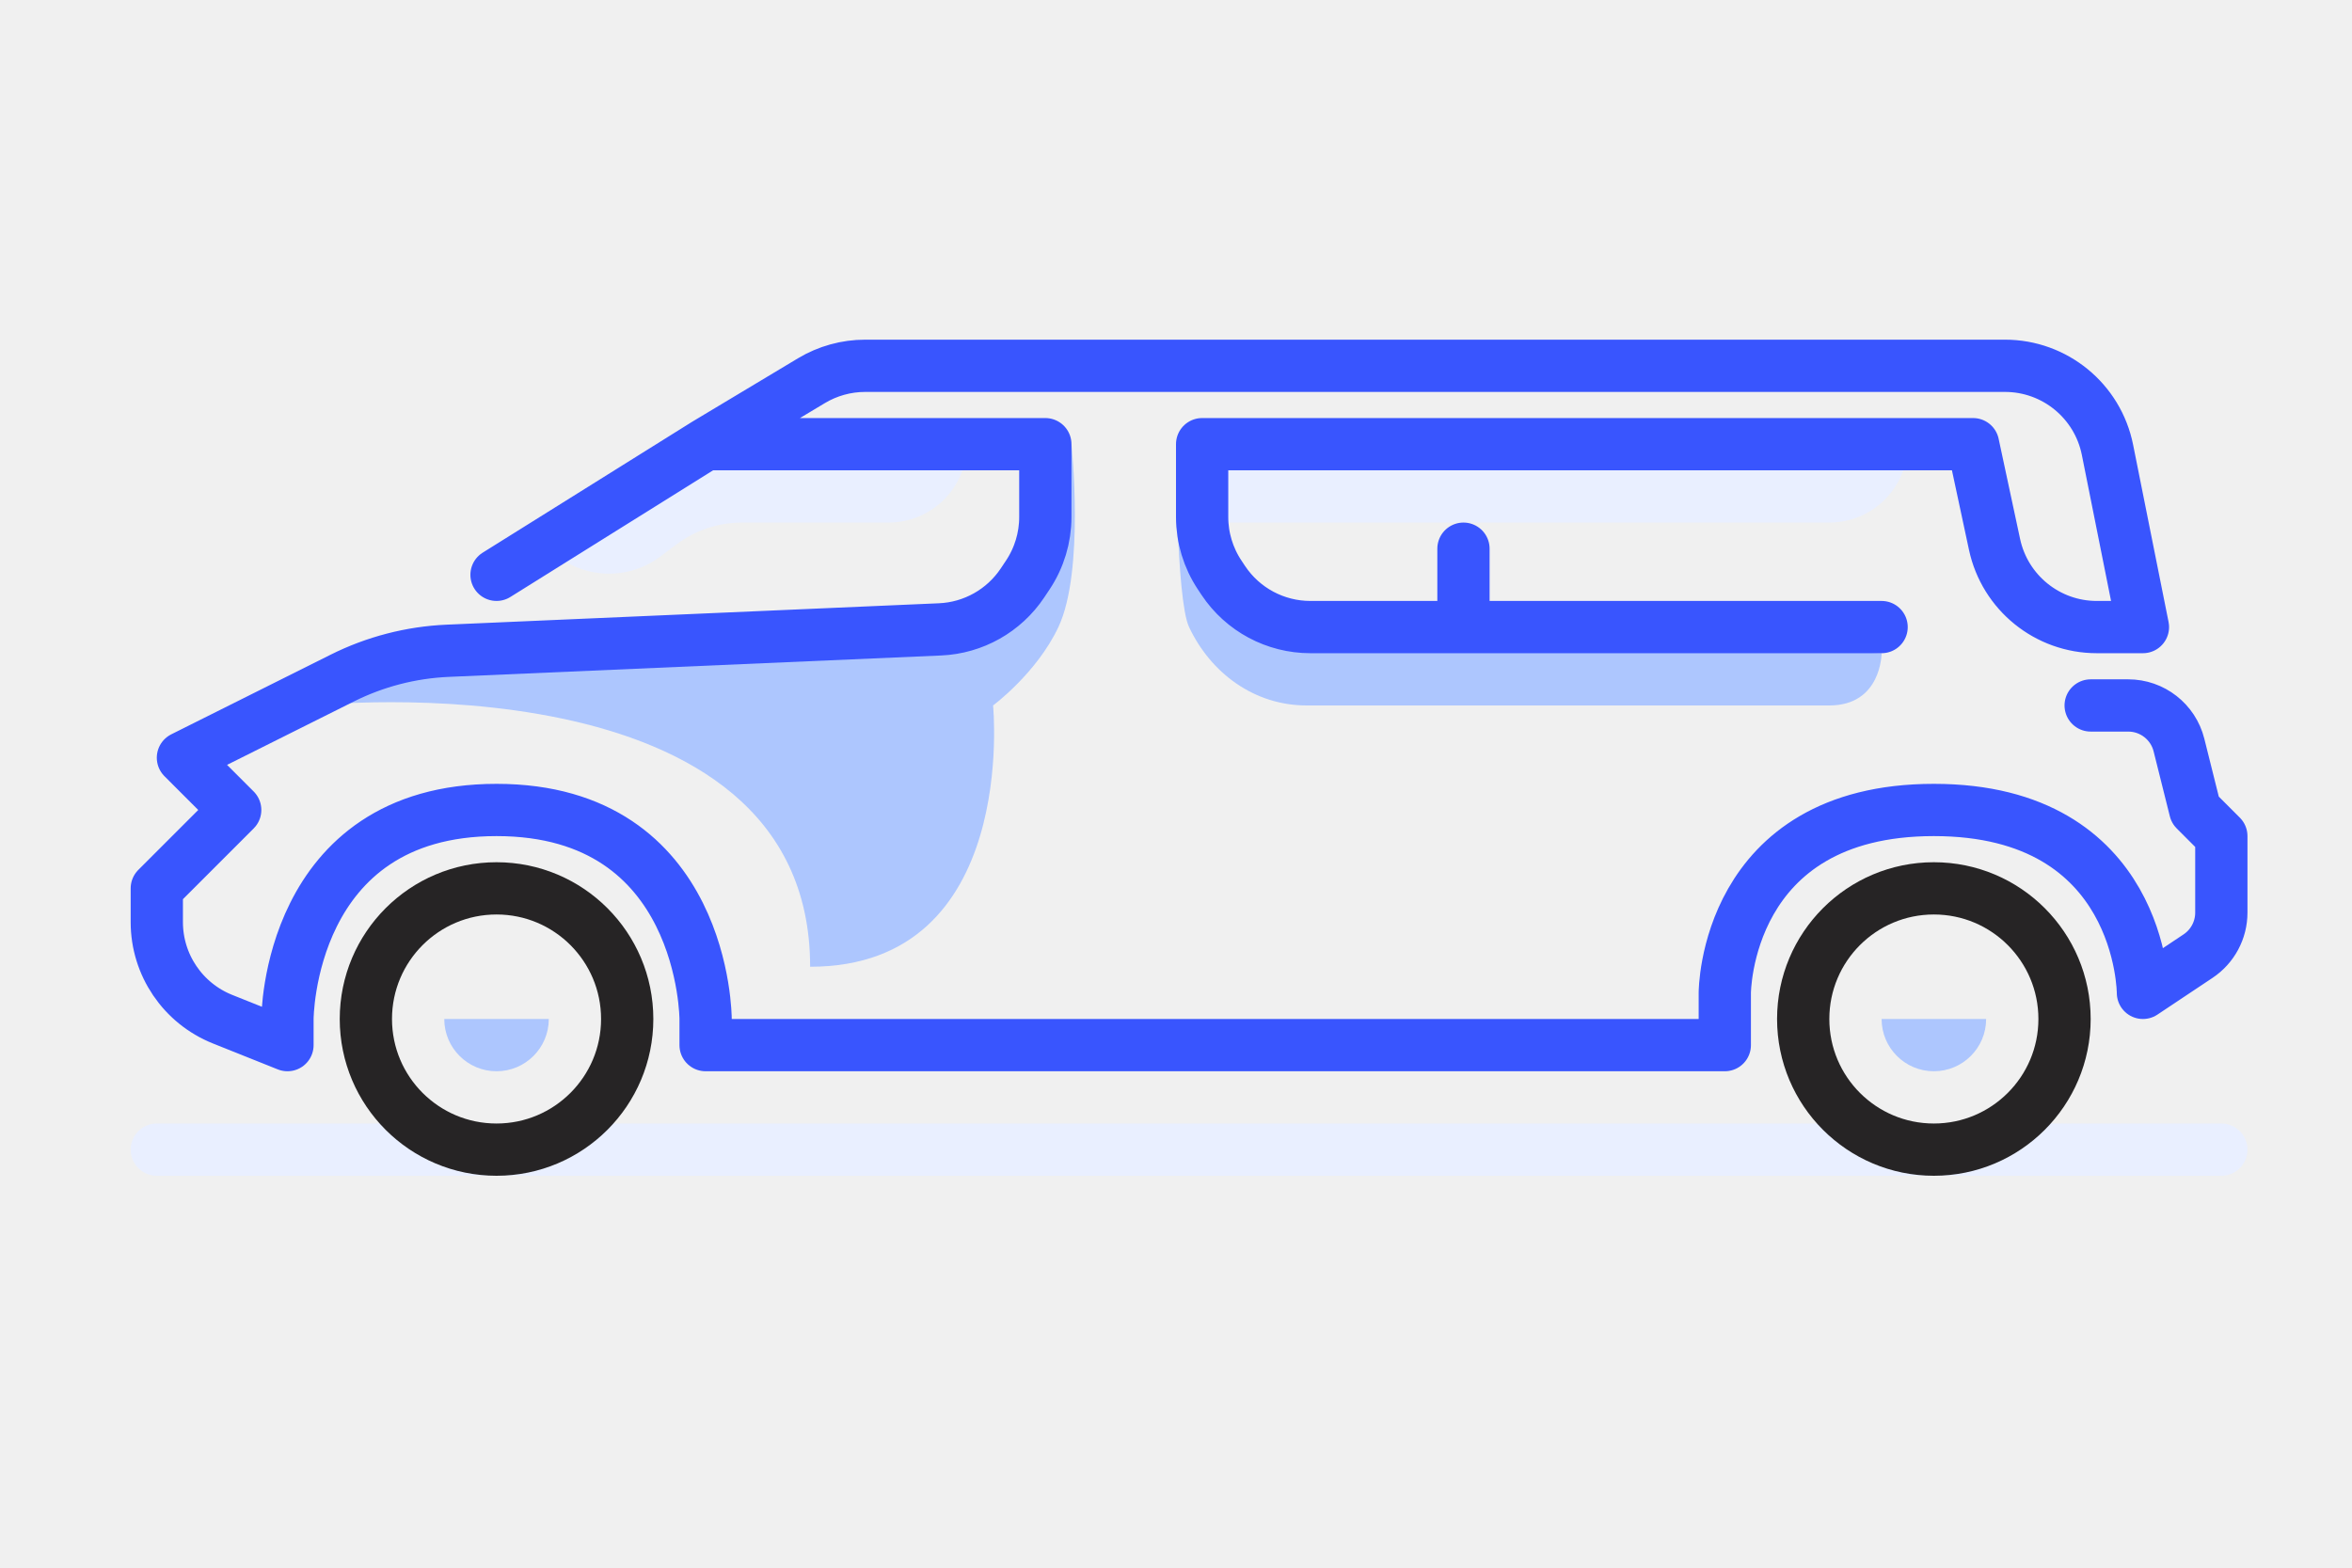
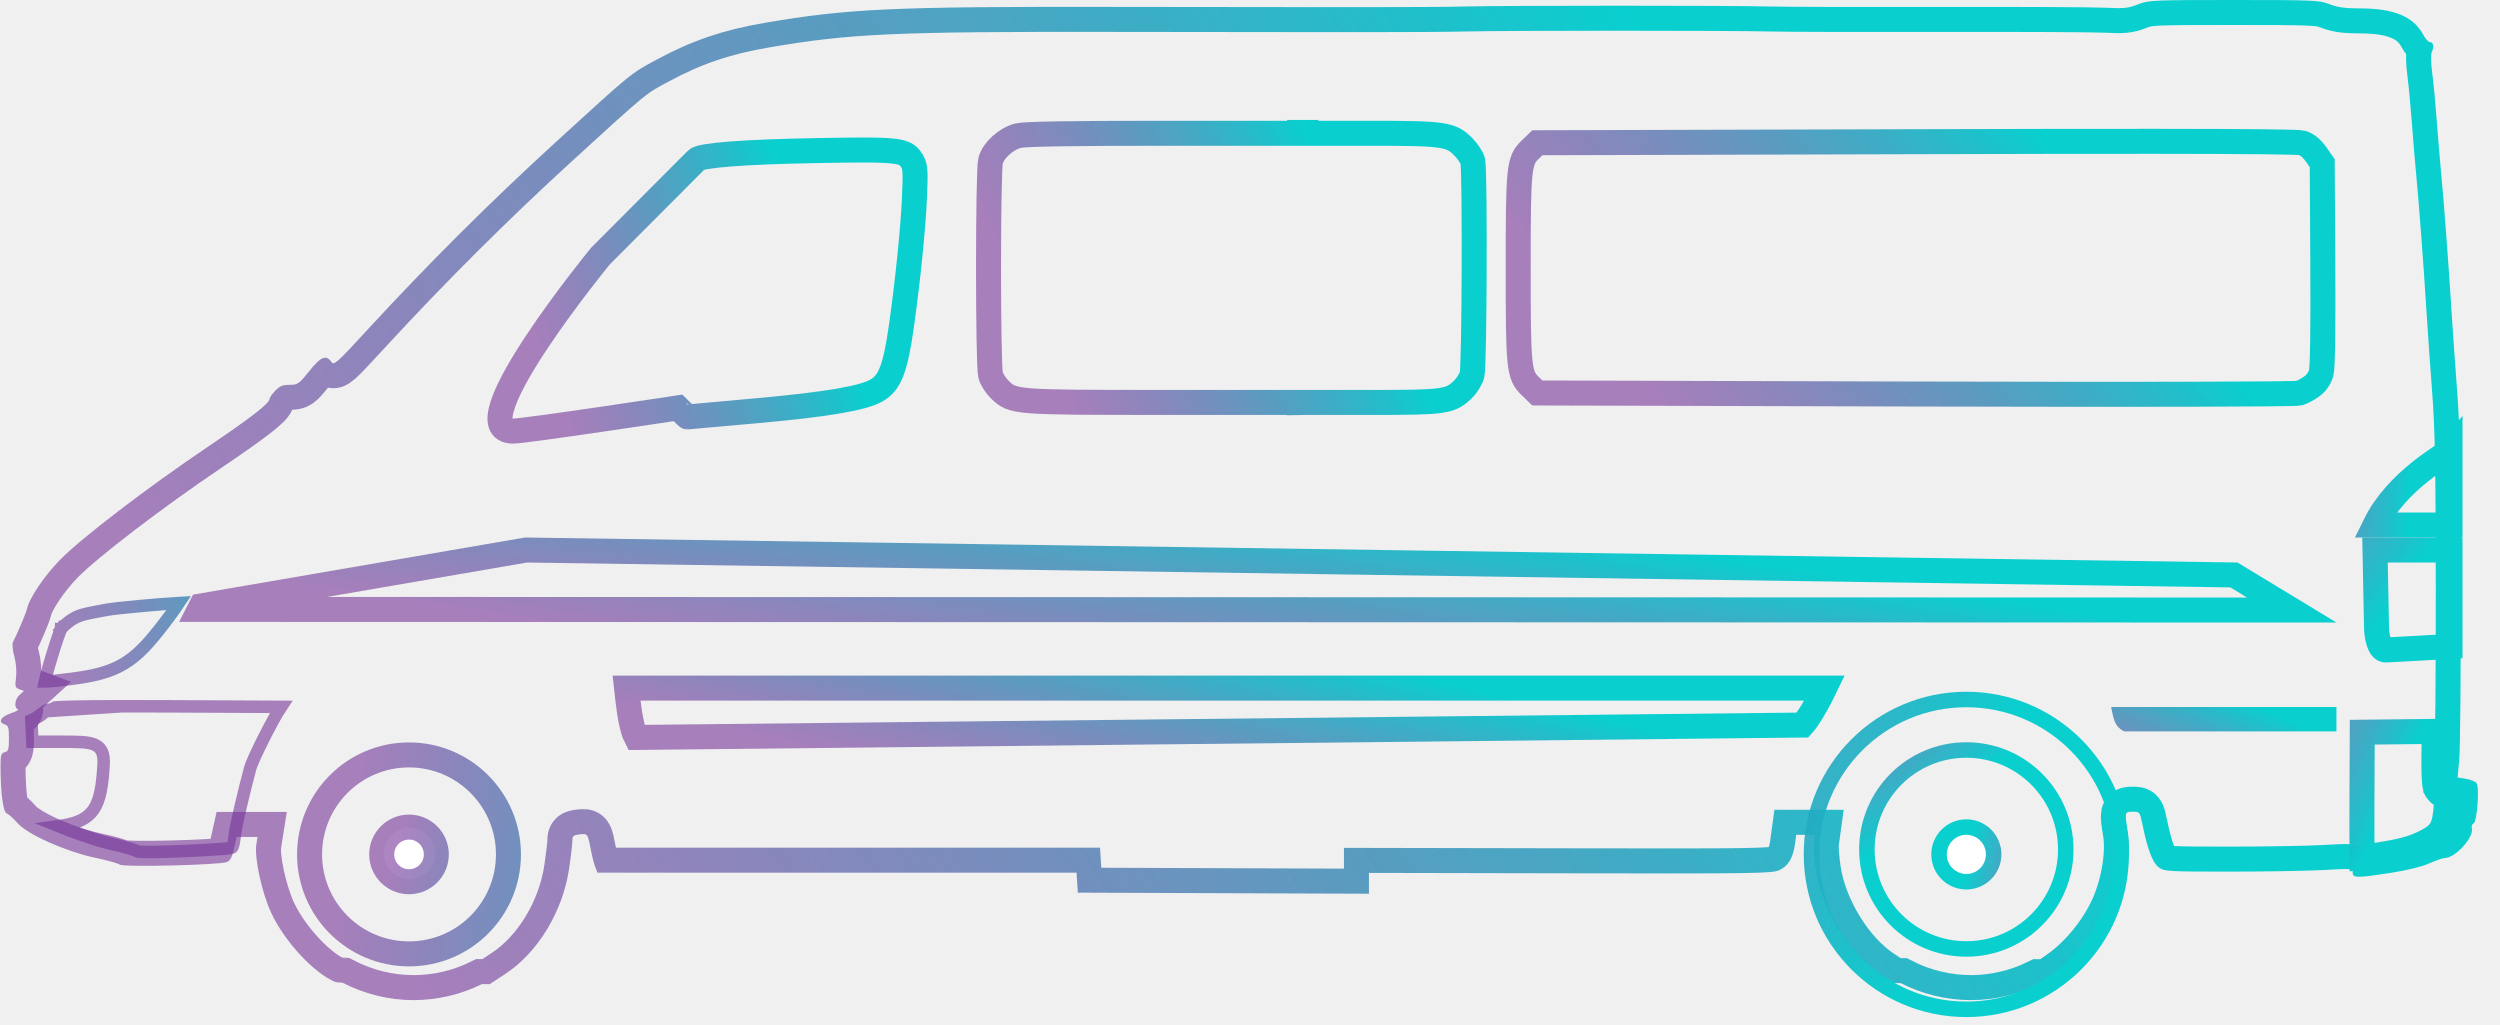
- <svg xmlns="http://www.w3.org/2000/svg" width="90" height="60" viewBox="0 0 90 60" fill="none">
-   <path d="M6 44L85 44" stroke="#E9EFFF" stroke-width="2" stroke-linecap="round" stroke-linejoin="round" />
-   <path d="M41 17L39 22L37 24L16 25L12 27C12 27 31 25 31 37C39 37 38 27 38 27C38 27 39.668 25.766 40.5 24C41.513 21.851 41 17 41 17Z" fill="#ADC6FE" />
-   <path d="M45 17L46.45 22L48.45 24L72 25C72 25 72 27 70 27H50C48 27 46.332 25.766 45.5 24C45 22.939 45 17 45 17Z" fill="#ADC6FE" />
-   <path d="M70 20H46V17H73C73 18.657 71.657 20 70 20Z" fill="#E9EFFF" />
-   <path d="M25.89 20.833L25.263 21.303C23.964 22.277 22.148 22.148 21 21L25.236 18.176C26.386 17.409 27.738 17 29.119 17H37C37 18.657 35.657 20 34 20H28.388C27.487 20 26.61 20.292 25.89 20.833Z" fill="#E9EFFF" />
-   <path d="M27 17L19 22M27 17L31.05 14.57C31.672 14.197 32.383 14 33.108 14H76.721C78.627 14 80.269 15.346 80.643 17.215L82 24H80.234C78.347 24 76.718 22.682 76.322 20.838L75.5 17H46V19.789C46 20.579 46.234 21.351 46.672 22.008L46.812 22.219C47.554 23.332 48.803 24 50.141 24H56M27 17H40V19.789C40 20.579 39.766 21.351 39.328 22.008L39.126 22.311C38.418 23.372 37.246 24.033 35.972 24.088L17.13 24.907C15.726 24.968 14.35 25.325 13.093 25.954L7 29L9 31L6 34V35.292C6 36.928 6.996 38.398 8.514 39.006L11 40V39C11 39 11 31 19 31C27 31 27 39 27 39V40H66V38C66 38 66 31 74 31C82 31 82 38 82 38L84.109 36.594C84.666 36.223 85 35.598 85 34.93V32L84 31L83.379 28.515C83.156 27.625 82.356 27 81.438 27H80M56 24H72M56 24V21" stroke="#3955FE" stroke-width="2" stroke-linecap="round" stroke-linejoin="round" />
-   <rect x="-1" y="1" width="10" height="10" rx="5" transform="matrix(-1 0 0 1 78 33)" stroke="#262425" stroke-width="2" />
-   <mask id="path-8-inside-1" fill="white">
-     <path d="M76 39H72C72 40.105 72.895 41 74 41C75.105 41 76 40.105 76 39Z" />
+ <svg xmlns="http://www.w3.org/2000/svg" width="100" height="41" viewBox="0 0 100 41" fill="none">
+   <mask id="path-1-inside-1" fill="white">
+     <path d="M89.357 0C86.104 0 85.939 0.008 85.513 0.177C85.132 0.328 84.95 0.347 84.228 0.309C83.766 0.285 80.814 0.271 77.67 0.278C74.525 0.285 71.423 0.277 70.775 0.259C69.268 0.219 60.228 0.219 58.626 0.259C57.955 0.276 56.262 0.288 54.863 0.286C53.464 0.284 51.913 0.283 51.416 0.284C50.919 0.285 47.807 0.281 44.5 0.276C35.699 0.262 33.913 0.344 30.585 0.914C28.931 1.197 27.67 1.626 26.268 2.383C25.213 2.952 25.291 2.889 22.219 5.695C19.642 8.048 17.099 10.582 14.741 13.144C13.437 14.562 13.36 14.63 13.248 14.469C13.043 14.177 12.832 14.267 12.369 14.846C11.957 15.36 11.91 15.393 11.584 15.393C11.312 15.393 11.186 15.444 11.01 15.628C10.886 15.758 10.784 15.902 10.784 15.948C10.784 16.13 10.07 16.686 8.304 17.878C5.882 19.513 3.263 21.515 2.404 22.39C1.774 23.031 1.163 23.939 1.077 24.364C1.046 24.513 0.68 25.378 0.526 25.666C0.48 25.751 0.498 25.976 0.572 26.255C0.646 26.53 0.672 26.861 0.641 27.104C0.594 27.461 0.608 27.509 0.773 27.57L0.956 27.638L0.783 27.795C0.592 27.968 0.551 28.312 0.715 28.367C0.773 28.387 0.65 28.459 0.442 28.528C0.033 28.665 -0.095 28.887 0.185 28.976C0.334 29.023 0.358 29.099 0.358 29.537C0.358 29.973 0.335 30.05 0.19 30.088C0.044 30.126 0.022 30.203 0.022 30.656C0.022 31.703 0.123 32.479 0.266 32.533C0.34 32.56 0.539 32.739 0.709 32.931C1.116 33.389 2.65 34.068 3.844 34.319C4.304 34.415 4.731 34.535 4.791 34.586C4.92 34.693 8.759 34.601 9.068 34.483C9.21 34.429 9.282 34.297 9.361 33.944L9.465 33.477H9.884H10.301L10.254 33.772C10.168 34.302 10.476 35.721 10.854 36.527C11.384 37.663 12.572 38.94 13.413 39.279C13.437 39.288 13.541 39.298 13.698 39.306C14.577 39.763 15.553 40.003 16.543 40.005C17.491 40.004 18.427 39.784 19.278 39.364L19.591 39.365L20.211 38.958C21.51 38.107 22.506 36.467 22.762 34.758C22.834 34.286 22.892 33.789 22.892 33.655C22.892 33.439 22.925 33.407 23.185 33.377C23.511 33.339 23.512 33.34 23.641 34.024C23.684 34.255 23.76 34.548 23.808 34.676L23.896 34.907H33.479H43.062L43.087 35.306L43.113 35.706L48.936 35.728L54.758 35.749V35.333V34.916L62.809 34.932C70.174 34.947 70.886 34.937 71.169 34.808C71.524 34.647 71.722 34.321 71.797 33.773L71.849 33.393H72.225H72.601L72.558 33.708C72.534 33.882 72.57 34.383 72.638 34.823C72.88 36.407 73.97 38.169 75.211 38.985L75.724 39.323L76.03 39.325C76.899 39.77 77.86 40.002 78.836 40.005C79.781 40.003 80.714 39.785 81.562 39.368L81.924 39.371L82.501 38.964C83.32 38.387 84.132 37.398 84.58 36.432C85.037 35.45 85.255 34.163 85.114 33.292C84.983 32.482 84.986 32.468 85.31 32.468C85.589 32.468 85.594 32.474 85.701 32.993C85.905 33.988 86.108 34.519 86.352 34.696C86.57 34.856 86.715 34.865 89.189 34.865C90.622 34.865 92.316 34.835 92.951 34.8C94.078 34.736 94.108 34.739 94.108 34.905C94.108 35.123 94.271 35.124 95.63 34.915C96.267 34.817 96.864 34.67 97.166 34.537C97.438 34.416 97.725 34.318 97.805 34.318C98.212 34.318 98.966 33.485 98.874 33.136C98.852 33.052 98.881 32.965 98.938 32.943C99.084 32.887 99.189 31.477 99.059 31.32C99.006 31.257 98.814 31.18 98.633 31.152L98.304 31.099L98.371 30.374C98.408 29.976 98.435 26.906 98.432 23.552C98.427 18.69 98.398 17.087 98.286 15.645C98.21 14.65 98.108 13.212 98.061 12.449C97.95 10.642 97.745 7.918 97.64 6.855C97.595 6.393 97.519 5.484 97.471 4.836C97.424 4.189 97.343 3.334 97.291 2.936C97.23 2.457 97.226 2.16 97.281 2.053C97.378 1.866 97.332 1.682 97.189 1.682C97.133 1.682 97.019 1.553 96.933 1.394C96.537 0.658 95.762 0.336 94.386 0.336C93.808 0.336 93.5 0.293 93.183 0.168C92.781 0.01 92.558 0 89.357 0L89.357 0Z" />
  </mask>
-   <path d="M76 39V37H78V39H76ZM72 39H70V37H72V39ZM74 39H78C78 41.209 76.209 43 74 43V39ZM74 39V43C71.791 43 70 41.209 70 39H74ZM76 41H72V37H76V41Z" fill="#ADC6FE" mask="url(#path-8-inside-1)" />
-   <mask id="path-10-inside-2" fill="white">
-     <path d="M21 39H17C17 40.105 17.895 41 19 41C20.105 41 21 40.105 21 39Z" />
+   <path d="M89.357 0C86.104 0 85.939 0.008 85.513 0.177C85.132 0.328 84.95 0.347 84.228 0.309C83.766 0.285 80.814 0.271 77.67 0.278C74.525 0.285 71.423 0.277 70.775 0.259C69.268 0.219 60.228 0.219 58.626 0.259C57.955 0.276 56.262 0.288 54.863 0.286C53.464 0.284 51.913 0.283 51.416 0.284C50.919 0.285 47.807 0.281 44.5 0.276C35.699 0.262 33.913 0.344 30.585 0.914C28.931 1.197 27.67 1.626 26.268 2.383C25.213 2.952 25.291 2.889 22.219 5.695C19.642 8.048 17.099 10.582 14.741 13.144C13.437 14.562 13.36 14.63 13.248 14.469C13.043 14.177 12.832 14.267 12.369 14.846C11.957 15.36 11.91 15.393 11.584 15.393C11.312 15.393 11.186 15.444 11.01 15.628C10.886 15.758 10.784 15.902 10.784 15.948C10.784 16.13 10.07 16.686 8.304 17.878C5.882 19.513 3.263 21.515 2.404 22.39C1.774 23.031 1.163 23.939 1.077 24.364C1.046 24.513 0.68 25.378 0.526 25.666C0.48 25.751 0.498 25.976 0.572 26.255C0.646 26.53 0.672 26.861 0.641 27.104C0.594 27.461 0.608 27.509 0.773 27.57L0.956 27.638L0.783 27.795C0.592 27.968 0.551 28.312 0.715 28.367C0.773 28.387 0.65 28.459 0.442 28.528C0.033 28.665 -0.095 28.887 0.185 28.976C0.334 29.023 0.358 29.099 0.358 29.537C0.358 29.973 0.335 30.05 0.19 30.088C0.044 30.126 0.022 30.203 0.022 30.656C0.022 31.703 0.123 32.479 0.266 32.533C0.34 32.56 0.539 32.739 0.709 32.931C1.116 33.389 2.65 34.068 3.844 34.319C4.304 34.415 4.731 34.535 4.791 34.586C4.92 34.693 8.759 34.601 9.068 34.483C9.21 34.429 9.282 34.297 9.361 33.944L9.465 33.477H9.884H10.301L10.254 33.772C10.168 34.302 10.476 35.721 10.854 36.527C11.384 37.663 12.572 38.94 13.413 39.279C13.437 39.288 13.541 39.298 13.698 39.306C14.577 39.763 15.553 40.003 16.543 40.005C17.491 40.004 18.427 39.784 19.278 39.364L19.591 39.365L20.211 38.958C21.51 38.107 22.506 36.467 22.762 34.758C22.834 34.286 22.892 33.789 22.892 33.655C22.892 33.439 22.925 33.407 23.185 33.377C23.511 33.339 23.512 33.34 23.641 34.024C23.684 34.255 23.76 34.548 23.808 34.676L23.896 34.907H33.479H43.062L43.087 35.306L43.113 35.706L48.936 35.728L54.758 35.749V35.333V34.916L62.809 34.932C70.174 34.947 70.886 34.937 71.169 34.808C71.524 34.647 71.722 34.321 71.797 33.773L71.849 33.393H72.225H72.601L72.558 33.708C72.534 33.882 72.57 34.383 72.638 34.823C72.88 36.407 73.97 38.169 75.211 38.985L75.724 39.323L76.03 39.325C76.899 39.77 77.86 40.002 78.836 40.005C79.781 40.003 80.714 39.785 81.562 39.368L81.924 39.371L82.501 38.964C83.32 38.387 84.132 37.398 84.58 36.432C85.037 35.45 85.255 34.163 85.114 33.292C84.983 32.482 84.986 32.468 85.31 32.468C85.589 32.468 85.594 32.474 85.701 32.993C85.905 33.988 86.108 34.519 86.352 34.696C86.57 34.856 86.715 34.865 89.189 34.865C90.622 34.865 92.316 34.835 92.951 34.8C94.078 34.736 94.108 34.739 94.108 34.905C94.108 35.123 94.271 35.124 95.63 34.915C96.267 34.817 96.864 34.67 97.166 34.537C97.438 34.416 97.725 34.318 97.805 34.318C98.212 34.318 98.966 33.485 98.874 33.136C98.852 33.052 98.881 32.965 98.938 32.943C99.084 32.887 99.189 31.477 99.059 31.32C99.006 31.257 98.814 31.18 98.633 31.152L98.304 31.099L98.371 30.374C98.408 29.976 98.435 26.906 98.432 23.552C98.427 18.69 98.398 17.087 98.286 15.645C98.21 14.65 98.108 13.212 98.061 12.449C97.95 10.642 97.745 7.918 97.64 6.855C97.595 6.393 97.519 5.484 97.471 4.836C97.424 4.189 97.343 3.334 97.291 2.936C97.23 2.457 97.226 2.16 97.281 2.053C97.378 1.866 97.332 1.682 97.189 1.682C97.133 1.682 97.019 1.553 96.933 1.394C96.537 0.658 95.762 0.336 94.386 0.336C93.808 0.336 93.5 0.293 93.183 0.168C92.781 0.01 92.558 0 89.357 0L89.357 0Z" stroke="url(#paint0_linear)" stroke-width="2" mask="url(#path-1-inside-1)" />
+   <path d="M7.981 24.375L8.052 24.236L21.039 22.001L89.357 22.998L91.672 24.402L7.981 24.375Z" stroke="url(#paint1_linear)" />
+   <path d="M98 18C97.823 18.209 95.888 19.194 95 21H98V18Z" stroke="url(#paint2_linear)" />
+   <path d="M51.984 5.297V5.331H46.556C42.803 5.331 41.006 5.36 40.733 5.426C40.252 5.543 39.74 6.001 39.624 6.422C39.514 6.818 39.514 14.611 39.624 15.008C39.669 15.172 39.831 15.427 39.983 15.574C40.52 16.095 40.528 16.096 46.54 16.097L51.984 16.098V16.102L52.243 16.097L52.247 16.098H54.874C57.797 16.098 58.012 16.067 58.523 15.571C58.674 15.425 58.836 15.161 58.883 14.986C58.977 14.638 59.002 6.834 58.911 6.443C58.882 6.317 58.721 6.071 58.554 5.896C58.053 5.371 57.792 5.331 54.828 5.331H52.236V5.297L51.984 5.297Z" stroke="url(#paint3_linear)" />
+   <path d="M86.233 5.653C90.186 5.656 91.959 5.676 92.09 5.717C92.282 5.777 92.472 5.934 92.637 6.166L92.889 6.523L92.912 10.557C92.927 13.151 92.905 14.706 92.849 14.914C92.794 15.116 92.659 15.315 92.489 15.443C92.339 15.556 92.103 15.684 91.964 15.726C91.813 15.772 85.647 15.786 76.603 15.761L61.494 15.719L61.209 15.443C60.754 15.001 60.728 14.746 60.728 10.714C60.728 6.683 60.754 6.427 61.209 5.986L61.494 5.71L76.645 5.668C80.704 5.656 83.861 5.651 86.233 5.653L86.233 5.653Z" stroke="url(#paint4_linear)" />
+   <path d="M34.575 6C36.082 6.002 36.281 6.102 36.478 6.437C36.614 6.667 36.625 6.829 36.578 7.923C36.525 9.134 36.314 11.215 36.06 13.019C35.819 14.729 35.597 15.31 35.069 15.614C34.516 15.932 33.077 16.176 30.275 16.429C28.759 16.566 27.508 16.678 27.497 16.678C27.485 16.678 27.119 16.315 27.119 16.315C27.119 16.315 21.017 17.244 20.517 17.244C18.281 17.244 24.017 10.244 24.017 10.244C24.017 10.244 27.827 6.427 27.862 6.389C28.025 6.21 29.752 6.077 32.582 6.025C33.424 6.009 34.072 5.999 34.575 6Z" stroke="url(#paint5_linear)" />
+   <path d="M2.446 25.155C2.463 25.128 2.514 25.071 2.594 24.998C2.671 24.929 2.759 24.86 2.839 24.806L2.839 24.806C3.114 24.625 3.259 24.573 4.257 24.393L4.218 24.181L4.257 24.393C4.666 24.32 6.357 24.166 7.154 24.119C7.067 24.251 6.956 24.409 6.832 24.579C6.508 25.023 6.109 25.526 5.838 25.814C5.454 26.223 5.095 26.5 4.671 26.701C4.244 26.903 3.738 27.033 3.048 27.128L3.048 27.128C2.41 27.216 2.038 27.257 1.826 27.257C1.815 27.257 1.804 27.257 1.795 27.257C1.81 27.189 1.831 27.102 1.857 27.003C1.912 26.79 1.988 26.525 2.069 26.259C2.149 25.993 2.233 25.73 2.305 25.521C2.341 25.416 2.374 25.328 2.4 25.26C2.414 25.226 2.425 25.199 2.434 25.179C2.442 25.161 2.447 25.154 2.446 25.154C2.446 25.154 2.446 25.154 2.446 25.155ZM2.446 25.155L2.238 25.019L2.446 25.155C2.446 25.155 2.446 25.155 2.446 25.155ZM7.529 23.856L7.529 23.856L7.529 23.856Z" stroke="url(#paint6_linear)" stroke-width="0.5" />
+   <path d="M4.885 28.25L4.885 28.25C3.991 28.252 3.308 28.258 2.844 28.269C2.612 28.275 2.437 28.281 2.319 28.289C2.273 28.292 2.238 28.295 2.213 28.298C2.171 28.326 2.127 28.347 2.089 28.361C2.03 28.384 1.958 28.401 1.886 28.402C1.881 28.404 1.872 28.407 1.862 28.413C1.851 28.419 1.841 28.426 1.831 28.433L4.885 28.25ZM4.885 28.25C5.481 28.249 6.169 28.251 6.949 28.254C6.949 28.254 6.949 28.254 6.949 28.254L11.243 28.274C11.074 28.526 10.792 29.046 10.544 29.538C10.418 29.789 10.298 30.037 10.203 30.245C10.112 30.446 10.036 30.628 10.006 30.737C9.751 31.692 9.453 32.961 9.406 33.309L9.654 33.343L9.406 33.309C9.401 33.342 9.397 33.373 9.393 33.402C9.37 33.572 9.355 33.687 9.335 33.776C9.311 33.878 9.292 33.893 9.292 33.893L9.292 33.893C9.29 33.895 9.27 33.913 9.16 33.93C9.066 33.944 8.944 33.952 8.767 33.964C8.737 33.965 8.705 33.968 8.671 33.97C7.856 34.025 7.044 34.06 6.434 34.073C6.128 34.08 5.876 34.08 5.701 34.075C5.618 34.072 5.558 34.069 5.519 34.064C5.508 34.058 5.499 34.053 5.491 34.048C5.463 34.033 5.431 34.02 5.401 34.009C5.34 33.985 5.259 33.959 5.166 33.932C4.979 33.877 4.729 33.813 4.459 33.754C4.054 33.664 3.388 33.446 2.804 33.227C2.64 33.166 2.483 33.104 2.343 33.047C2.908 32.969 3.335 32.839 3.626 32.528C3.953 32.178 4.059 31.65 4.119 30.927L3.87 30.906L4.119 30.927L4.12 30.915C4.14 30.684 4.157 30.476 4.14 30.312C4.122 30.128 4.055 29.951 3.873 29.834C3.719 29.734 3.512 29.701 3.285 29.685C3.049 29.669 2.737 29.669 2.339 29.669H1.295L1.277 29.269L1.277 29.269L1.257 28.805L1.349 28.766C1.349 28.766 1.349 28.766 1.349 28.766C1.435 28.73 1.525 28.68 1.603 28.629C1.676 28.58 1.757 28.517 1.812 28.451L4.885 28.25Z" stroke="url(#paint7_linear)" stroke-width="0.5" />
+   <path d="M97.372 29.256L95.942 29.272L95.942 29.272L94.49 29.288L94.479 31.788C94.479 31.788 94.479 31.788 94.479 31.788C94.475 32.604 94.476 33.35 94.479 33.895C94.48 34.044 94.481 34.177 94.482 34.291C94.667 34.268 94.894 34.236 95.137 34.198C95.956 34.071 96.405 33.954 96.769 33.795C97.27 33.575 97.487 33.411 97.611 33.229L97.611 33.229C97.738 33.043 97.817 32.765 97.852 32.193C97.852 32.193 97.852 32.193 97.852 32.193C97.852 32.193 97.852 32.193 97.852 32.193L97.87 31.898C97.857 31.894 97.844 31.89 97.831 31.885L97.372 29.256ZM97.372 29.256L97.359 30.008C97.359 30.008 97.359 30.008 97.359 30.008C97.353 30.357 97.354 30.688 97.361 30.941C97.365 31.068 97.37 31.179 97.378 31.266L97.378 31.267C97.378 31.268 97.378 31.27 97.378 31.272C97.381 31.302 97.385 31.352 97.393 31.397C97.399 31.433 97.406 31.462 97.413 31.485C97.416 31.497 97.42 31.507 97.423 31.515L97.427 31.527L97.429 31.533L97.43 31.535L97.431 31.537L97.432 31.538L97.432 31.541L97.434 31.544C97.435 31.547 97.443 31.566 97.451 31.582L97.462 31.602L97.474 31.621C97.539 31.723 97.625 31.781 97.666 31.807C97.719 31.84 97.775 31.866 97.831 31.885L97.372 29.256ZM97.864 29.133L97.873 29.181L97.872 29.25C97.867 29.25 97.862 29.25 97.856 29.25L97.865 29.25L97.864 29.133Z" stroke="url(#paint8_linear)" />
+   <path d="M95 22L95.061 25.098C95.066 25.412 95.163 26.022 95.439 25.999L98 25.859V22H95Z" stroke="url(#paint9_linear)" />
+   <path d="M25.069 27.578C25.067 27.56 25.065 27.541 25.063 27.523H72.988C72.904 27.698 72.806 27.89 72.703 28.079C72.558 28.344 72.408 28.595 72.272 28.787C72.206 28.88 72.149 28.951 72.103 29.002L25.445 29.498C25.427 29.464 25.405 29.416 25.381 29.352C25.303 29.143 25.239 28.85 25.186 28.521C25.135 28.197 25.098 27.862 25.069 27.578ZM25.484 29.558C25.484 29.558 25.484 29.558 25.483 29.556C25.484 29.558 25.484 29.558 25.484 29.558Z" stroke="url(#paint10_linear)" />
+   <path d="M78.68 35.164C79.245 35.164 79.704 34.705 79.704 34.139C79.704 33.573 79.245 33.114 78.68 33.114C78.114 33.114 77.655 33.573 77.655 34.139C77.655 34.705 78.114 35.164 78.68 35.164Z" fill="white" />
+   <path d="M78.653 40.373C82.074 40.373 84.847 37.598 84.847 34.176C84.847 30.754 82.074 27.98 78.653 27.98C75.233 27.98 72.459 30.754 72.459 34.176C72.459 37.598 75.233 40.373 78.653 40.373Z" stroke="url(#paint11_linear)" stroke-width="0.62" />
+   <path d="M78.653 37.958C80.85 37.958 82.631 36.176 82.631 33.979C82.631 31.782 80.85 30 78.653 30C76.457 30 74.676 31.782 74.676 33.979C74.676 36.176 76.457 37.958 78.653 37.958Z" stroke="url(#paint12_linear)" stroke-width="0.62" />
+   <path d="M78.653 35.269C79.257 35.269 79.746 34.78 79.746 34.176C79.746 33.573 79.257 33.083 78.653 33.083C78.05 33.083 77.561 33.573 77.561 34.176C77.561 34.78 78.05 35.269 78.653 35.269Z" stroke="url(#paint13_linear)" stroke-width="0.62" />
+   <path d="M16.386 35.164C16.952 35.164 17.411 34.705 17.411 34.139C17.411 33.573 16.952 33.114 16.386 33.114C15.82 33.114 15.362 33.573 15.362 34.139C15.362 34.705 15.82 35.164 16.386 35.164Z" fill="white" />
+   <path d="M16.36 38.155C18.557 38.155 20.338 36.374 20.338 34.176C20.338 31.979 18.557 30.197 16.36 30.197C14.164 30.197 12.383 31.979 12.383 34.176C12.383 36.374 14.164 38.155 16.36 38.155Z" stroke="url(#paint14_linear)" />
+   <path d="M16.36 35.269C16.964 35.269 17.453 34.78 17.453 34.176C17.453 33.573 16.964 33.083 16.36 33.083C15.757 33.083 15.268 33.573 15.268 34.176C15.268 34.78 15.757 35.269 16.36 35.269Z" stroke="url(#paint15_linear)" />
+   <mask id="path-19-inside-2" fill="white">
+     <path d="M84.446 28.28H93.458V29.257H84.971C84.529 29.046 84.531 28.644 84.446 28.28Z" />
  </mask>
-   <path d="M21 39V37H23V39H21ZM17 39H15V37H17V39ZM19 39H23C23 41.209 21.209 43 19 43V39ZM19 39V43C16.791 43 15 41.209 15 39H19ZM21 41H17V37H21V41Z" fill="#ADC6FE" mask="url(#path-10-inside-2)" />
-   <rect x="-1" y="1" width="10" height="10" rx="5" transform="matrix(-1 0 0 1 23 33)" stroke="#262425" stroke-width="2" />
+   <path d="M84.446 28.28V27.28H83.185L83.472 28.508L84.446 28.28ZM93.458 28.28H94.458V27.28H93.458V28.28ZM93.458 29.257V30.257H94.458V29.257H93.458ZM84.971 29.257L84.541 30.159L84.745 30.257H84.971V29.257ZM84.446 29.28H93.458V27.28H84.446V29.28ZM92.458 28.28V29.257H94.458V28.28H92.458ZM93.458 28.257H84.971V30.257H93.458V28.257ZM85.401 28.354C85.407 28.357 85.437 28.374 85.47 28.411C85.5 28.446 85.511 28.474 85.51 28.471C85.506 28.462 85.498 28.435 85.482 28.358C85.474 28.317 85.468 28.284 85.457 28.228C85.447 28.178 85.435 28.117 85.42 28.052L83.472 28.508C83.49 28.582 83.494 28.617 83.522 28.755C83.543 28.862 83.578 29.017 83.639 29.18C83.78 29.552 84.05 29.925 84.541 30.159L85.401 28.354Z" fill="url(#paint16_linear)" mask="url(#path-19-inside-2)" />
+   <defs>
+     <linearGradient id="paint0_linear" x1="65.919" y1="1.968" x2="14.093" y2="35.11" gradientUnits="userSpaceOnUse">
+       <stop stop-color="#0ACFCF" />
+       <stop offset="1" stop-color="#743498" stop-opacity="0.6" />
+     </linearGradient>
+     <linearGradient id="paint1_linear" x1="64.55" y1="21.667" x2="63.1" y2="31.158" gradientUnits="userSpaceOnUse">
+       <stop stop-color="#0ACFCF" />
+       <stop offset="1" stop-color="#743498" stop-opacity="0.6" />
+     </linearGradient>
+     <linearGradient id="paint2_linear" x1="96.5" y1="18" x2="90.459" y2="17.536" gradientUnits="userSpaceOnUse">
+       <stop stop-color="#0ACFCF" />
+       <stop offset="1" stop-color="#743498" stop-opacity="0.6" />
+     </linearGradient>
+     <linearGradient id="paint3_linear" x1="52.46" y1="5.829" x2="40.682" y2="11.295" gradientUnits="userSpaceOnUse">
+       <stop stop-color="#0ACFCF" />
+       <stop offset="1" stop-color="#743498" stop-opacity="0.6" />
+     </linearGradient>
+     <linearGradient id="paint4_linear" x1="82.133" y1="6.151" x2="67.966" y2="17.783" gradientUnits="userSpaceOnUse">
+       <stop stop-color="#0ACFCF" />
+       <stop offset="1" stop-color="#743498" stop-opacity="0.6" />
+     </linearGradient>
+     <linearGradient id="paint5_linear" x1="31.041" y1="6.553" x2="20.359" y2="10.625" gradientUnits="userSpaceOnUse">
+       <stop stop-color="#0ACFCF" />
+       <stop offset="1" stop-color="#743498" stop-opacity="0.6" />
+     </linearGradient>
+     <linearGradient id="paint6_linear" x1="11.5" y1="19.5" x2="1.038" y2="22.932" gradientUnits="userSpaceOnUse">
+       <stop stop-color="#0ACFCF" />
+       <stop offset="1" stop-color="#743498" stop-opacity="0.6" />
+     </linearGradient>
+     <linearGradient id="paint7_linear" x1="13.5" y1="23" x2="0.409" y2="28.723" gradientUnits="userSpaceOnUse">
+       <stop stop-color="#0ACFCF" />
+       <stop offset="0.198" stop-color="#743498" stop-opacity="0.6" />
+     </linearGradient>
+     <linearGradient id="paint8_linear" x1="96.916" y1="29.049" x2="90.64" y2="26.242" gradientUnits="userSpaceOnUse">
+       <stop stop-color="#0ACFCF" />
+       <stop offset="1" stop-color="#743498" stop-opacity="0.6" />
+     </linearGradient>
+     <linearGradient id="paint9_linear" x1="96.995" y1="22.197" x2="89.701" y2="17.131" gradientUnits="userSpaceOnUse">
+       <stop stop-color="#0ACFCF" />
+       <stop offset="1" stop-color="#743498" stop-opacity="0.6" />
+     </linearGradient>
+     <linearGradient id="paint10_linear" x1="57.242" y1="27.17" x2="55.355" y2="35.225" gradientUnits="userSpaceOnUse">
+       <stop stop-color="#0ACFCF" />
+       <stop offset="1" stop-color="#743498" stop-opacity="0.6" />
+     </linearGradient>
+     <linearGradient id="paint11_linear" x1="80.697" y1="28.59" x2="56.937" y2="18.53" gradientUnits="userSpaceOnUse">
+       <stop stop-color="#0ACFCF" />
+       <stop offset="1" stop-color="#743498" stop-opacity="0.6" />
+     </linearGradient>
+     <linearGradient id="paint12_linear" x1="79.966" y1="30.392" x2="75.716" y2="24.605" gradientUnits="userSpaceOnUse">
+       <stop stop-color="#0ACFCF" />
+       <stop offset="1" stop-color="#743498" stop-opacity="0.6" />
+     </linearGradient>
+     <linearGradient id="paint13_linear" x1="79.014" y1="33.191" x2="83.133" y2="34.069" gradientUnits="userSpaceOnUse">
+       <stop stop-color="#0ACFCF" />
+       <stop offset="1" stop-color="#743498" stop-opacity="0.6" />
+     </linearGradient>
+     <linearGradient id="paint14_linear" x1="32.5" y1="23" x2="15.705" y2="20.846" gradientUnits="userSpaceOnUse">
+       <stop stop-color="#0ACFCF" />
+       <stop offset="1" stop-color="#743498" stop-opacity="0.6" />
+     </linearGradient>
+     <linearGradient id="paint15_linear" x1="27" y1="28.5" x2="17.942" y2="26.125" gradientUnits="userSpaceOnUse">
+       <stop stop-color="#0ACFCF" />
+       <stop offset="1" stop-color="#743498" stop-opacity="0.6" />
+     </linearGradient>
+     <linearGradient id="paint16_linear" x1="90.439" y1="28.328" x2="88.248" y2="33.368" gradientUnits="userSpaceOnUse">
+       <stop stop-color="#0ACFCF" />
+       <stop offset="1" stop-color="#743498" stop-opacity="0.6" />
+     </linearGradient>
+   </defs>
</svg>
